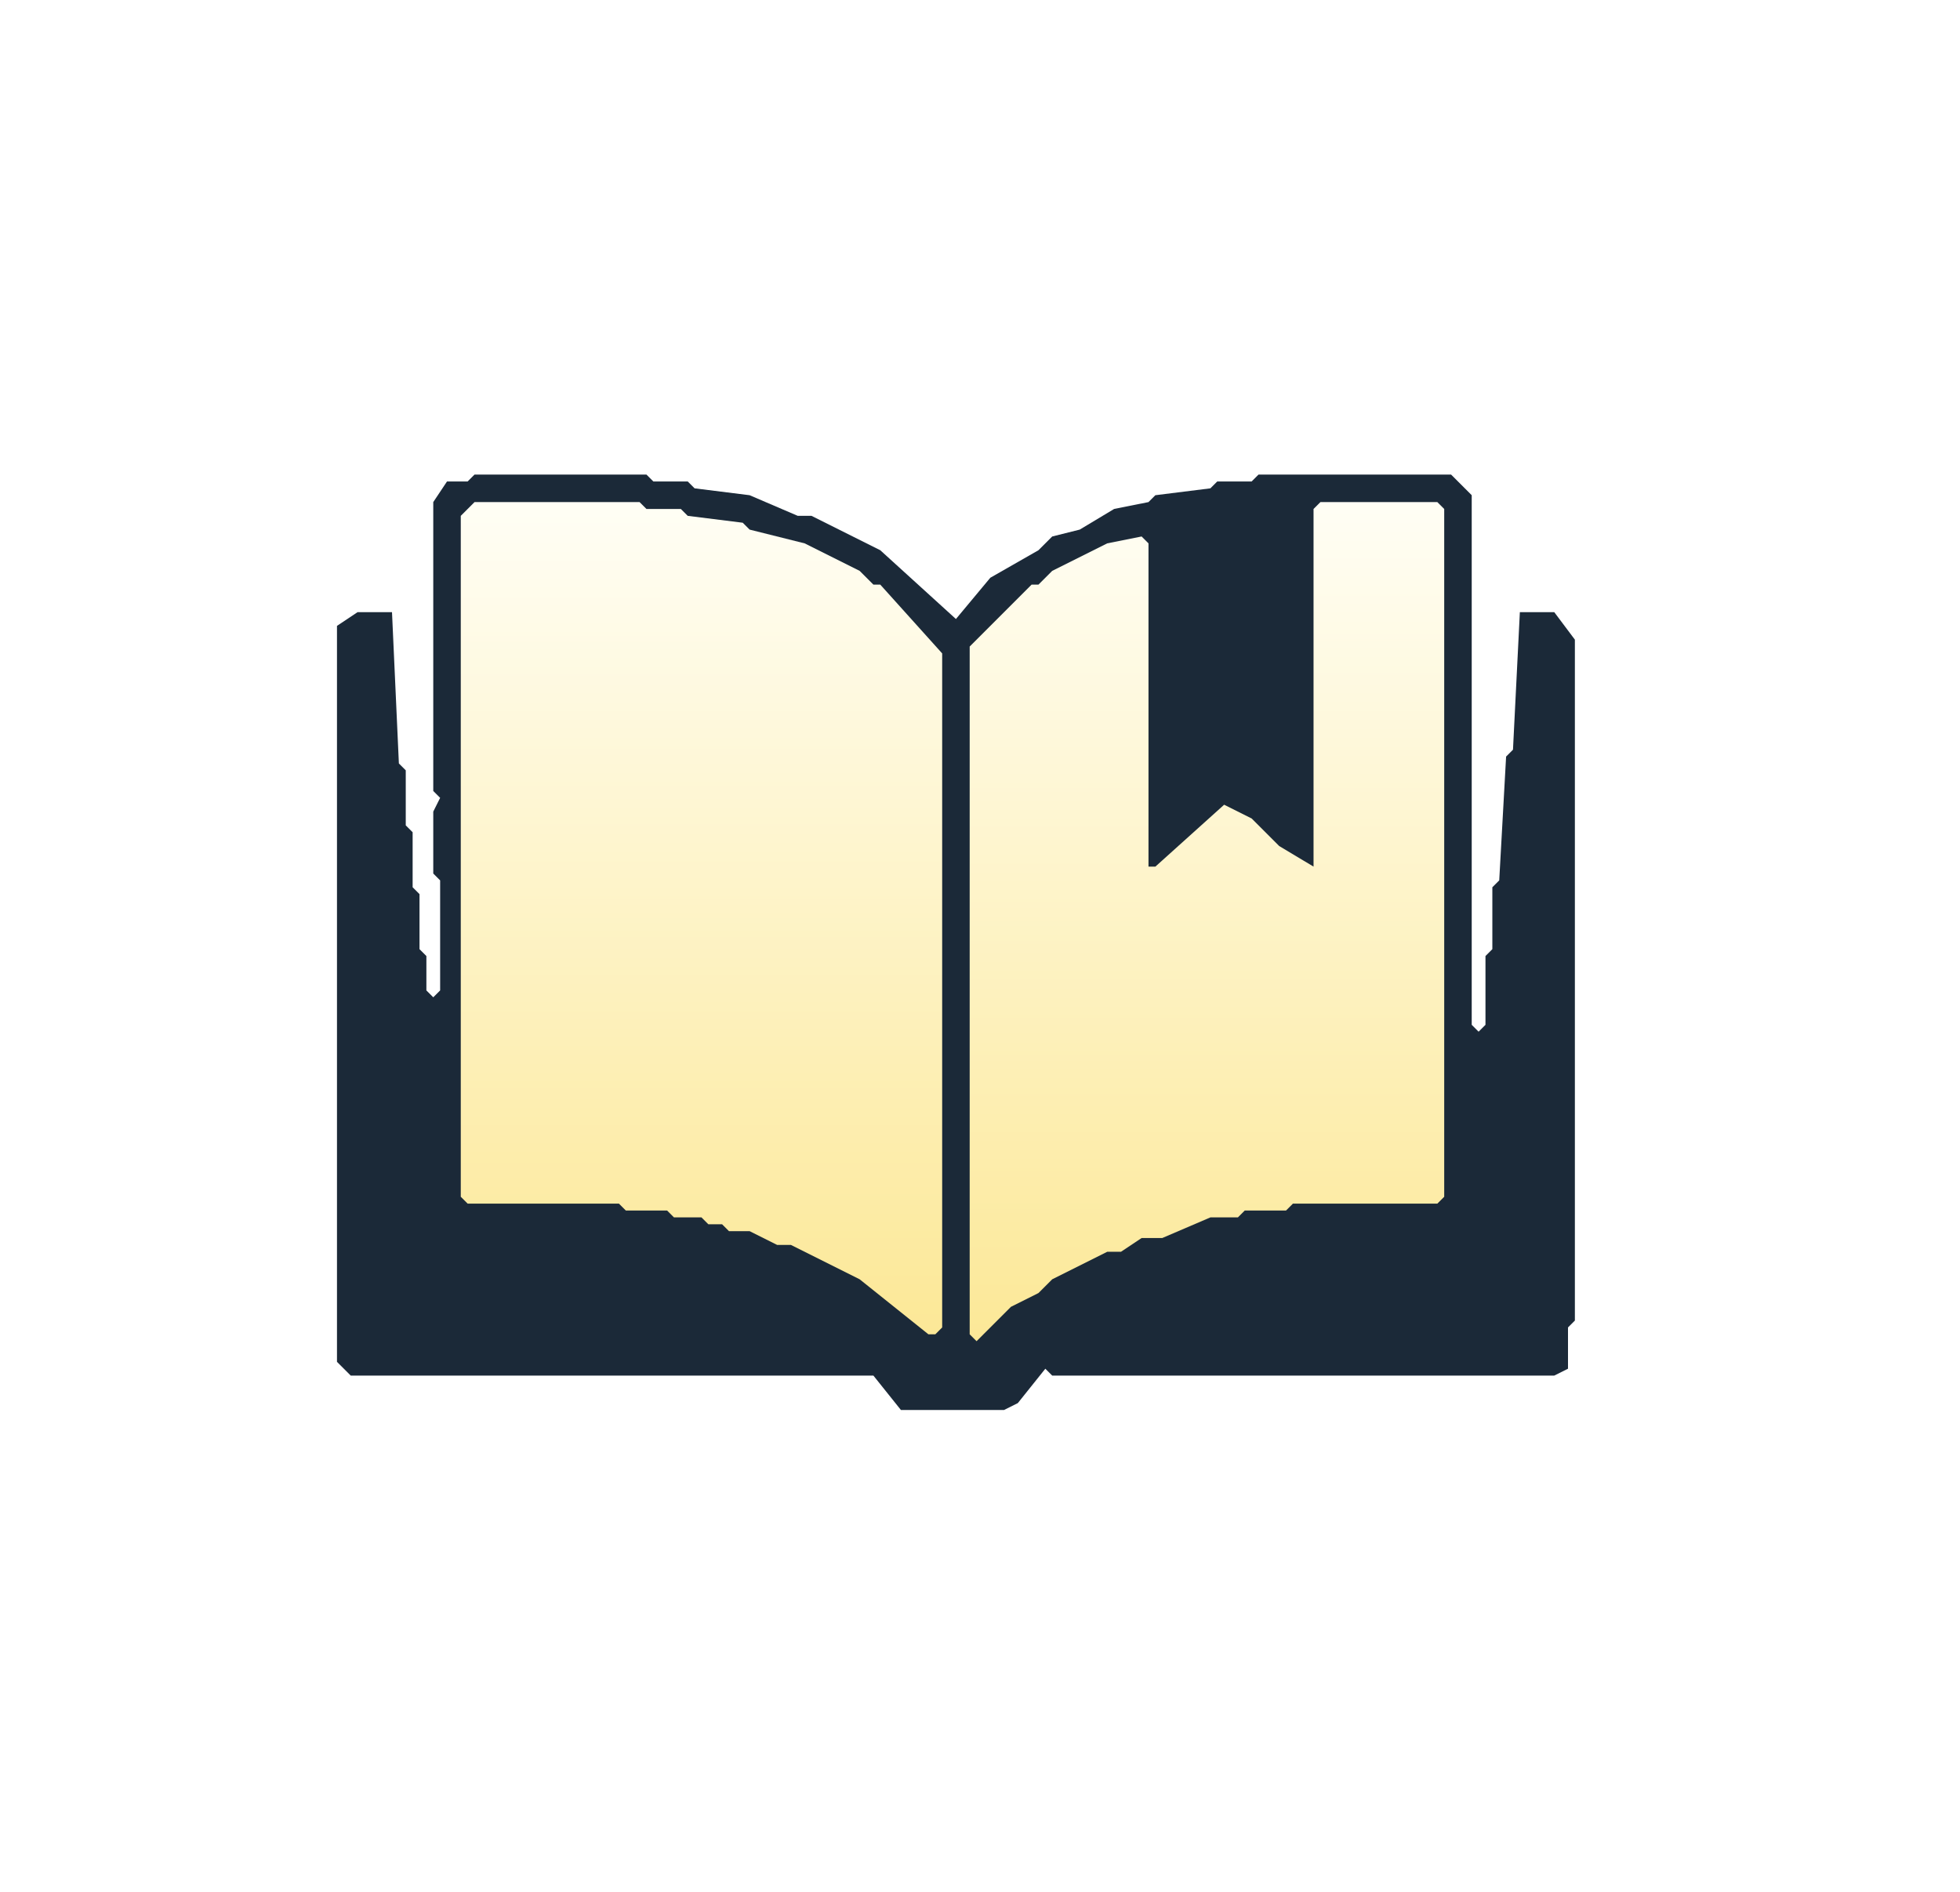
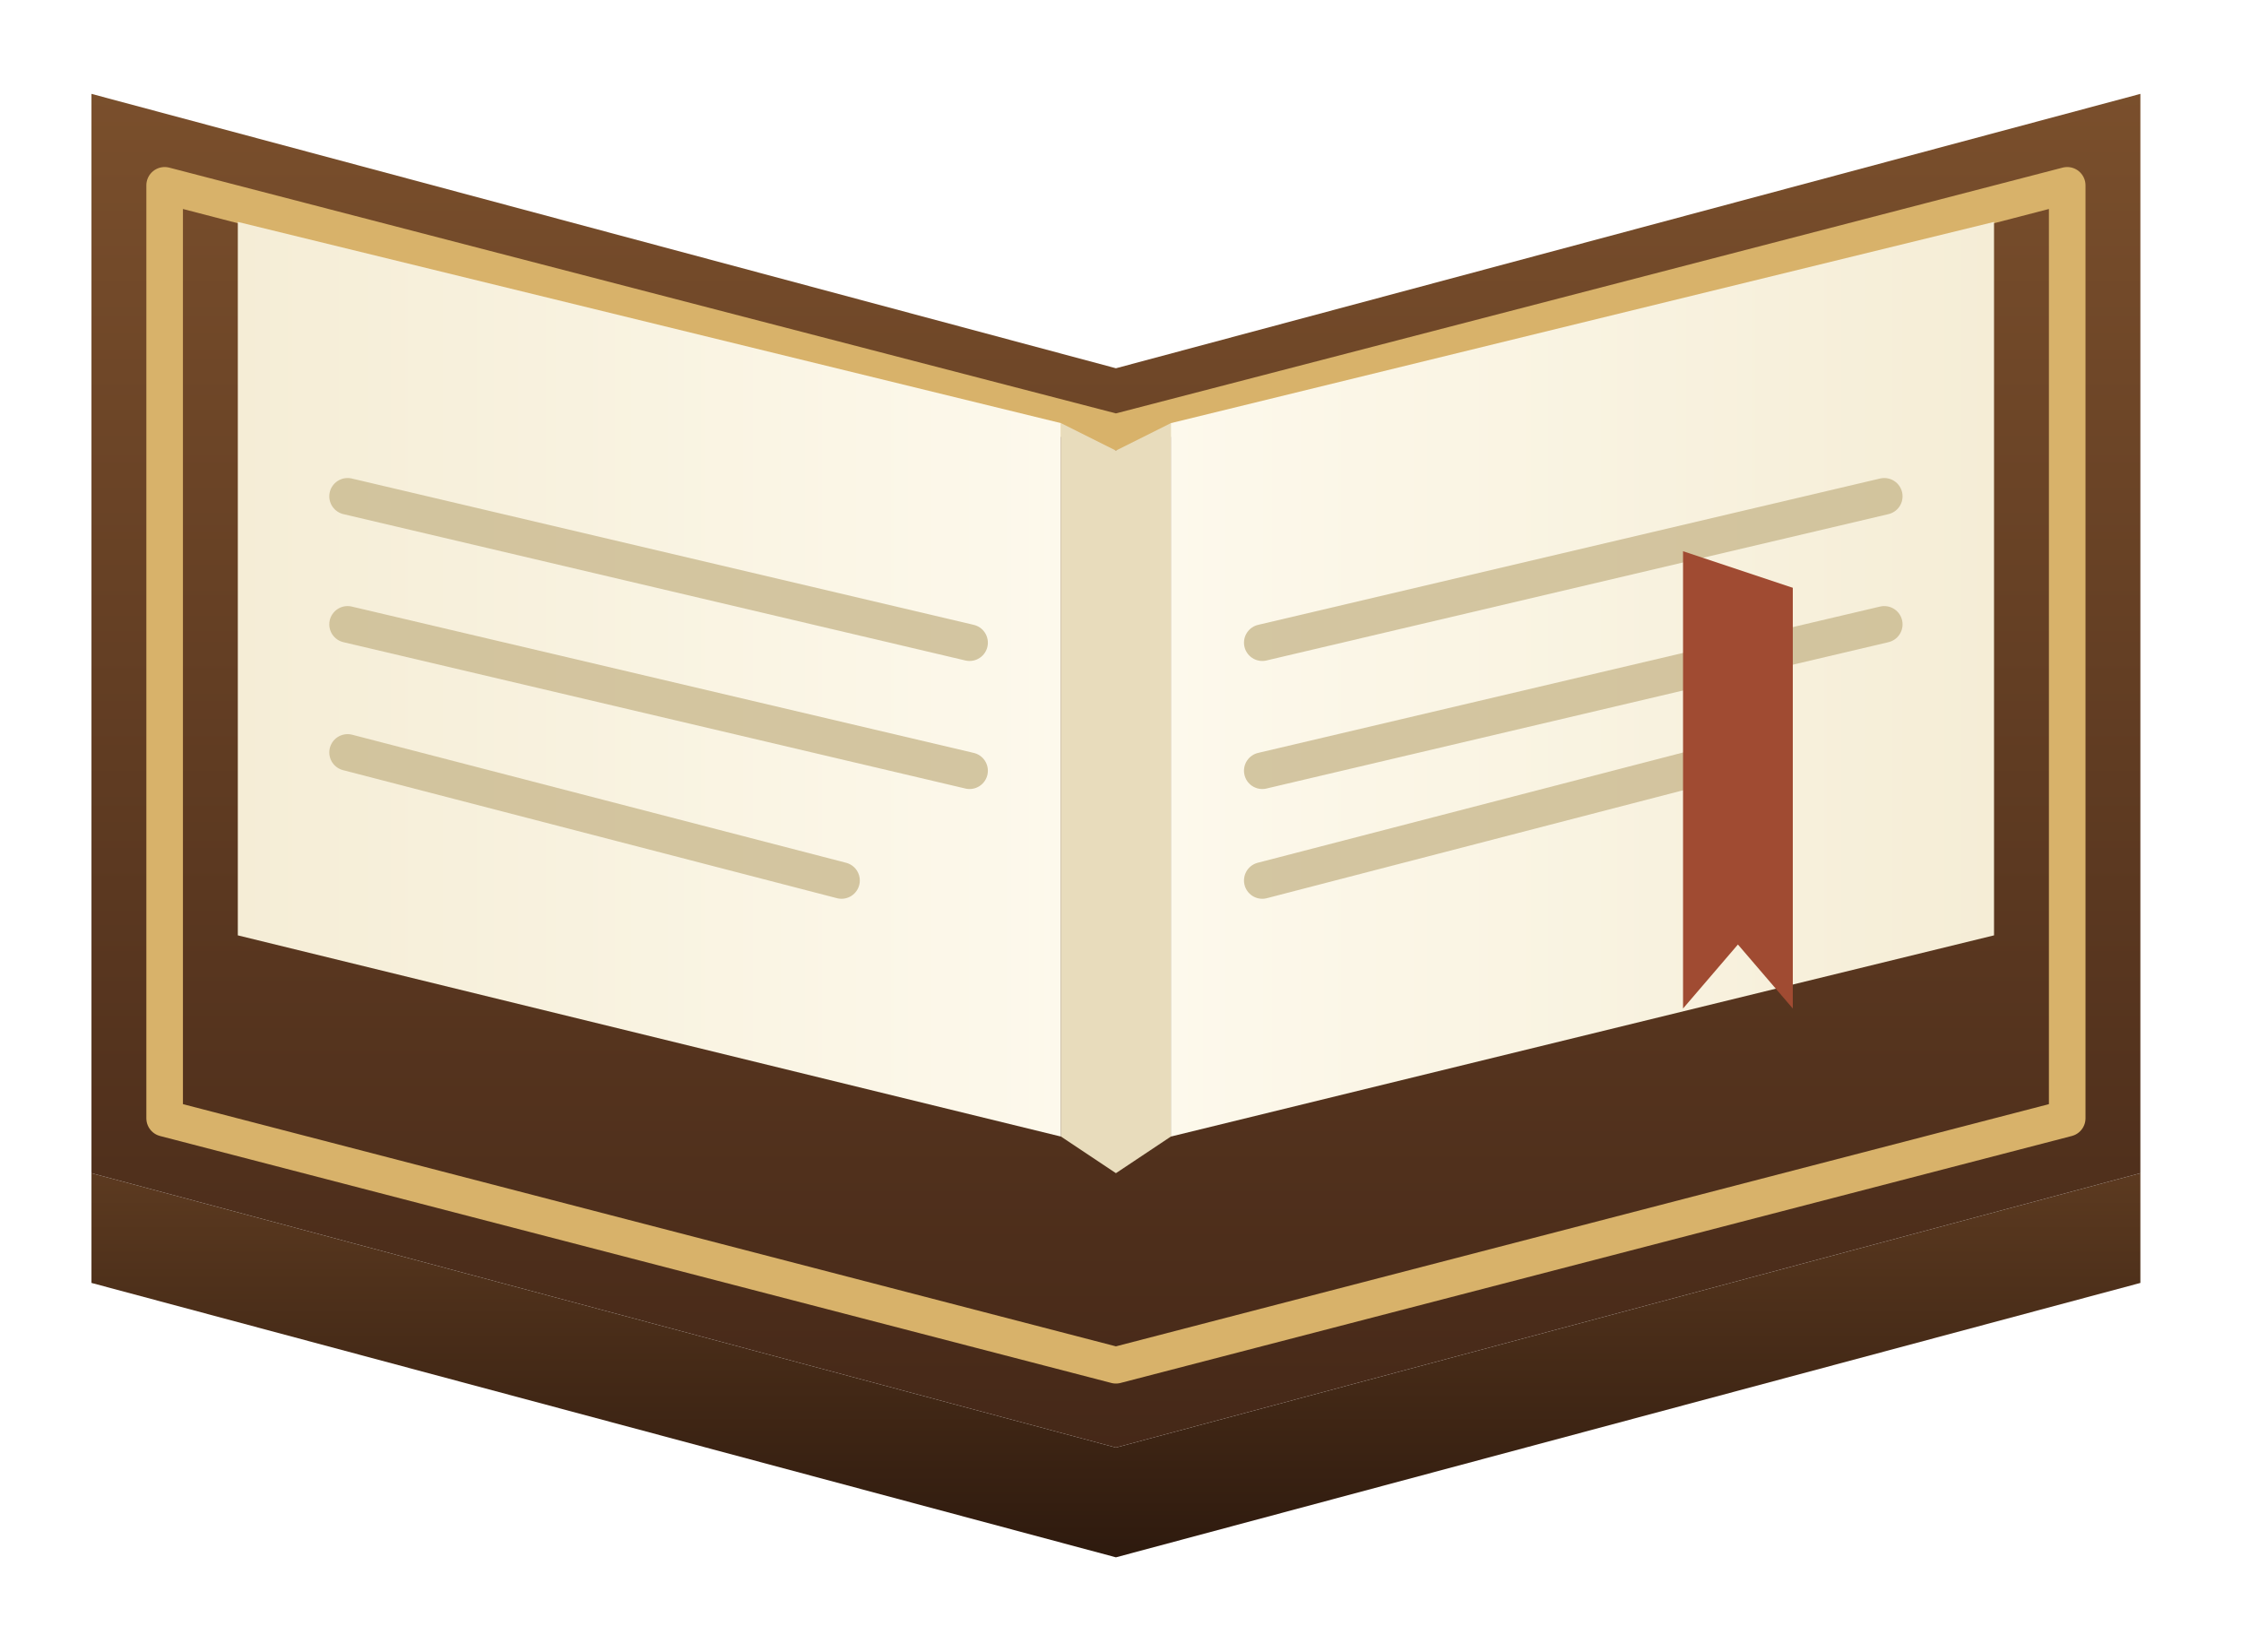
- <svg xmlns="http://www.w3.org/2000/svg" width="285" height="275" viewBox="0 0 285 275">
+ <svg xmlns="http://www.w3.org/2000/svg" width="285" height="210" viewBox="20 68 245 180">
  <defs>
-     <linearGradient id="pageGradient" x1="0%" y1="0%" x2="0%" y2="100%">
-       <stop offset="0%" stop-color="#fffef5" />
-       <stop offset="100%" stop-color="#fce897" />
+     <linearGradient id="cover" x1="0" y1="0" x2="0" y2="1">
+       <stop offset="0%" stop-color="#7a4f2c" />
+       <stop offset="100%" stop-color="#452818" />
+     </linearGradient>
+     <linearGradient id="edge" x1="0" y1="0" x2="0" y2="1">
+       <stop offset="0%" stop-color="#5c3a20" />
+       <stop offset="100%" stop-color="#2e1a0e" />
+     </linearGradient>
+     <linearGradient id="pageL" x1="0" y1="0" x2="1" y2="0">
+       <stop offset="0%" stop-color="#f5edd6" />
+       <stop offset="100%" stop-color="#fdf9ec" />
+     </linearGradient>
+     <linearGradient id="pageR" x1="1" y1="0" x2="0" y2="0">
+       <stop offset="0%" stop-color="#f5edd6" />
+       <stop offset="100%" stop-color="#fdf9ec" />
    </linearGradient>
  </defs>
-   <path fill="#1b2938" fill-rule="nonzero" d="M 49,91 49,198 51,200 127,200 131,205 146,205 148,204 152,199 153,200 226,200 228,199 228,193 229,192 229,93 226,89 221,89 220,109 219,110 218,128 217,129 217,138 216,139 216,149 215,150 214,149 214,72 211,69 183,69 182,70 177,70 176,71 168,72 167,73 162,74 157,77 153,78 151,80 144,84 139,90 128,80 118,75 116,75 109,72 101,71 100,70 95,70 94,69 69,69 68,70 65,70 63,73 63,115 64,116 63,118 63,127 64,128 64,144 63,145 62,144 62,139 61,138 61,130 60,129 60,121 59,120 59,112 58,111 57,89 52,89 Z" />
-   <path fill="url(#pageGradient)" fill-rule="nonzero" d="M 209,73 210,74 210,174 209,175 188,175 187,176 181,176 180,177 176,177 169,180 166,180 163,182 161,182 153,186 151,188 147,190 142,195 141,194 141,94 150,85 151,85 153,83 161,79 166,78 167,79 167,126 168,126 178,117 182,119 186,123 191,126 191,74 192,73 Z" />
-   <path fill="url(#pageGradient)" fill-rule="nonzero" d="M 69,73 93,73 94,74 99,74 100,75 108,76 109,77 117,79 125,83 127,85 128,85 137,95 137,193 136,194 135,194 125,186 115,181 113,181 109,179 106,179 105,178 103,178 102,177 98,177 97,176 91,176 90,175 68,175 67,174 67,75 Z" />
+   <path fill="url(#edge)" d="M 30,196     L 142,226     L 254,196     L 254,208     L 142,238     L 30,208 Z" />
+   <path fill="url(#cover)" d="M 30,78     L 142,108     L 254,78     L 254,196     L 142,226     L 30,196 Z" />
+   <path fill="none" stroke="#d8b26a" stroke-width="4" stroke-linejoin="round" d="M 38,88     L 142,115     L 246,88     L 246,190     L 142,217     L 38,190 Z" />
+   <path fill="url(#pageL)" d="M 46,92     L 136,114     L 136,192     L 46,170 Z" />
+   <path fill="url(#pageR)" d="M 238,92     L 148,114     L 148,192     L 238,170 Z" />
+   <path fill="#e8dcbc" d="M 136,114 L 142,117 L 148,114 L 148,192 L 142,196 L 136,192 Z" />
+   <g stroke="#c9b98f" stroke-width="4" stroke-linecap="round" opacity="0.8">
+     <line x1="58" y1="122" x2="126" y2="138" />
+     <line x1="58" y1="136" x2="126" y2="152" />
+     <line x1="58" y1="150" x2="112" y2="164" />
+   </g>
+   <g stroke="#c9b98f" stroke-width="4" stroke-linecap="round" opacity="0.8">
+     <line x1="158" y1="138" x2="226" y2="122" />
+     <line x1="158" y1="152" x2="226" y2="136" />
+     <line x1="158" y1="164" x2="212" y2="150" />
+   </g>
+   <path fill="#a04b32" d="M 204,128     L 216,132     L 216,178     L 210,171     L 204,178 Z" />
</svg>
